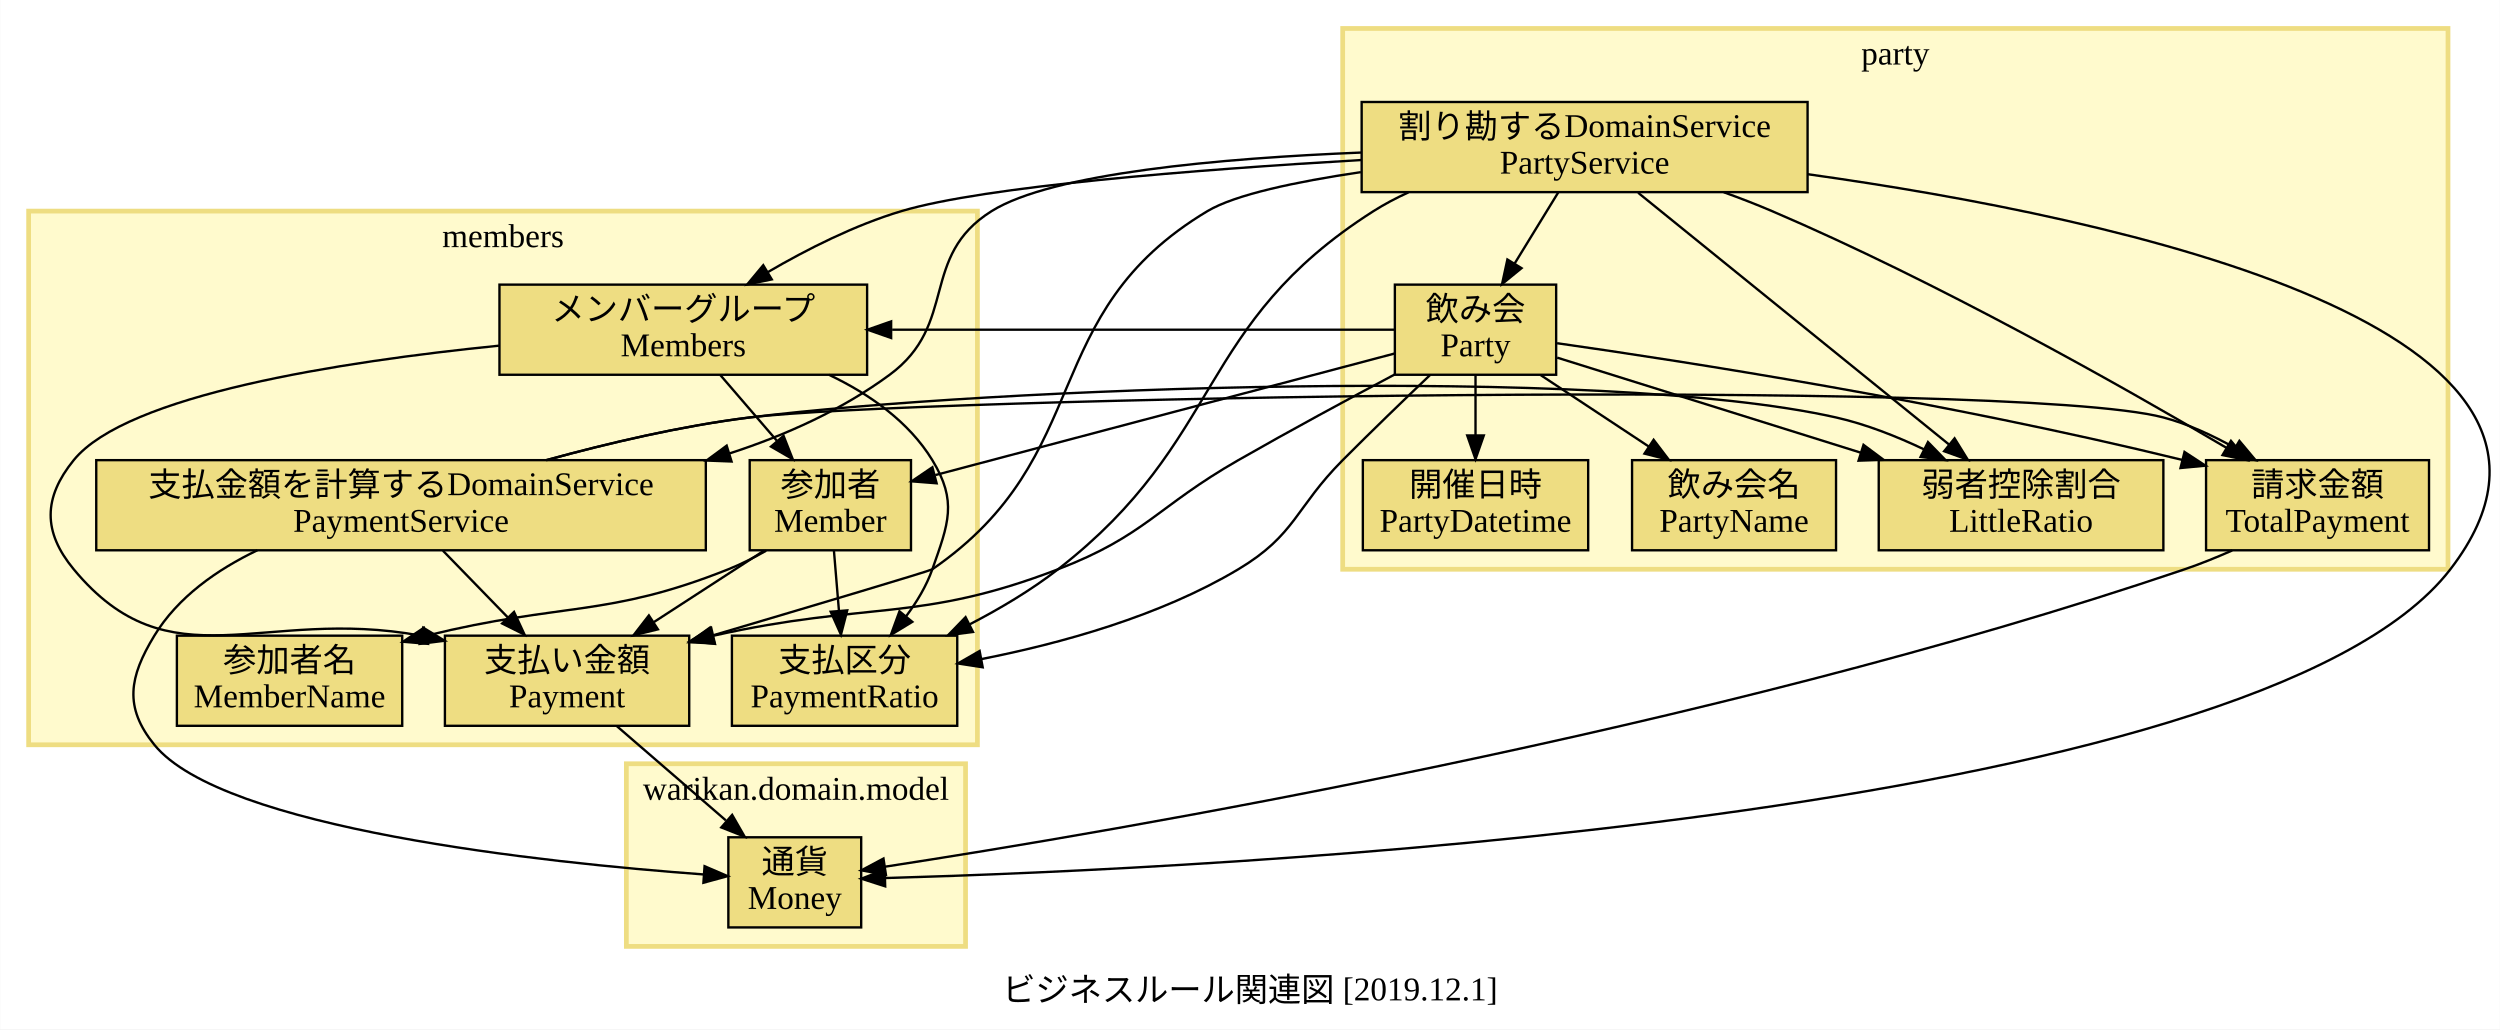
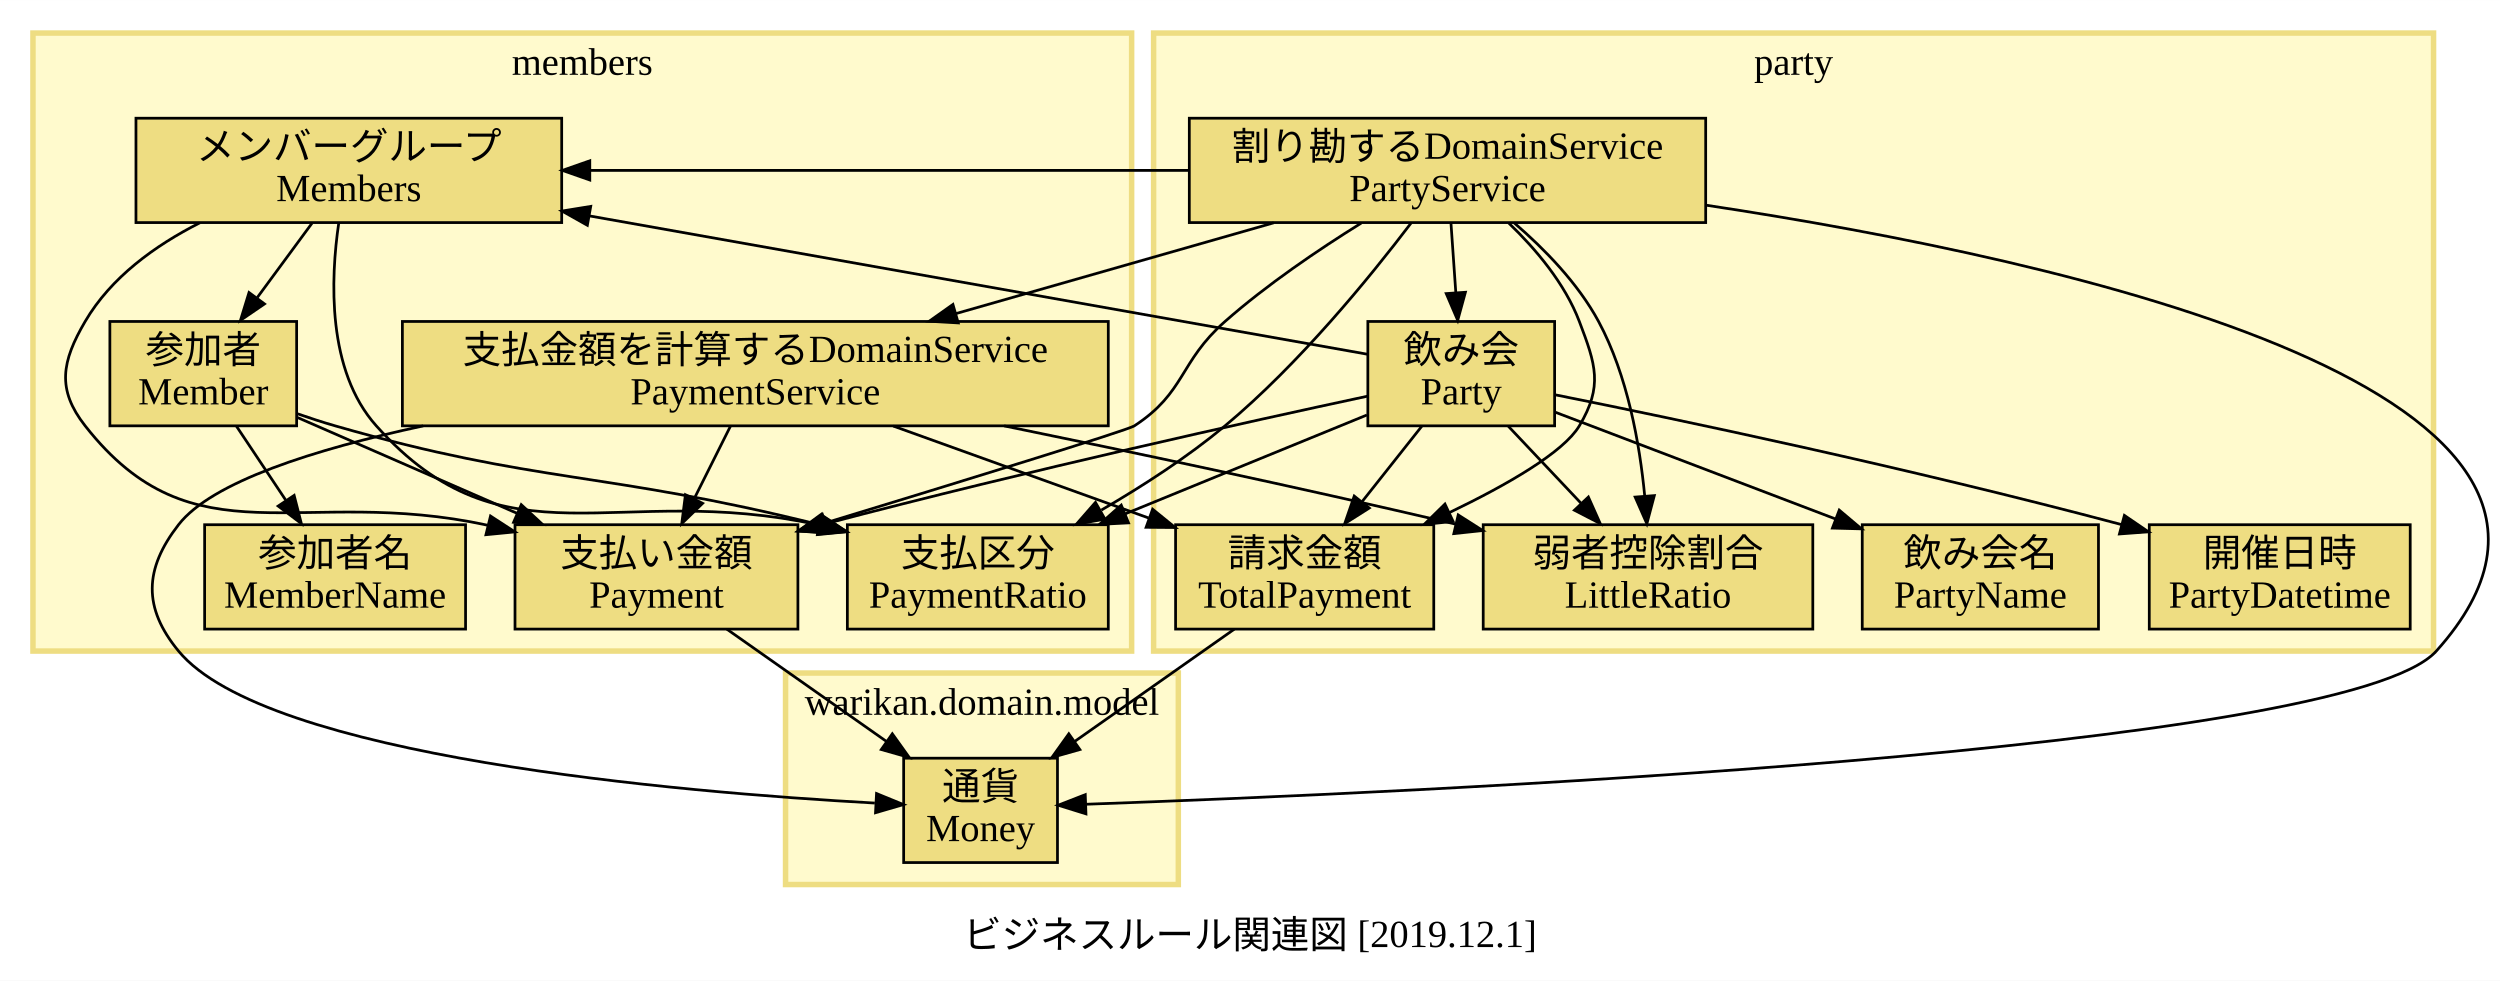
- <svg xmlns="http://www.w3.org/2000/svg" width="1054px" height="434px" viewBox="0.00 0.00 1053.85 434.00">
-   <g id="graph0" class="graph" transform=" rotate(0) translate(4 430)">
-     <polygon fill="white" stroke="transparent" points="-4,4 -4,-430 1049.85,-430 1049.85,4 -4,4" />
-     <text text-anchor="middle" x="522.92" y="-7.8" font-family="Times New Roman,serif" font-size="14.00">ビジネスルール関連図 [2019.12.1]</text>
+ <svg xmlns="http://www.w3.org/2000/svg" width="910px" height="357px" viewBox="0.00 0.00 910.19 357.00">
+   <g id="graph0" class="graph" transform=" rotate(0) translate(4 353)">
+     <polygon fill="white" stroke="transparent" points="-4,4 -4,-353 906.19,-353 906.19,4 -4,4" />
+     <text text-anchor="middle" x="451.1" y="-7.8" font-family="Times New Roman,serif" font-size="14.00">ビジネスルール関連図 [2019.12.1]</text>
    <g id="clust2" class="cluster">
-       <polygon fill="lemonchiffon" stroke="#eedd82" stroke-width="2" points="260,-31 260,-108 403,-108 403,-31 260,-31" />
-       <text text-anchor="middle" x="331.5" y="-92.8" font-family="Times New Roman,serif" font-size="14.00">warikan.domain.model</text>
+       <polygon fill="lemonchiffon" stroke="#eedd82" stroke-width="2" points="282,-31 282,-108 425,-108 425,-31 282,-31" />
+       <text text-anchor="middle" x="353.5" y="-92.8" font-family="Times New Roman,serif" font-size="14.00">warikan.domain.model</text>
    </g>
    <g id="clust1" class="cluster">
      <polygon fill="lemonchiffon" stroke="#eedd82" stroke-width="2" points="8,-116 8,-341 408,-341 408,-116 8,-116" />
      <text text-anchor="middle" x="208" y="-325.8" font-family="Times New Roman,serif" font-size="14.00">members</text>
    </g>
    <g id="clust3" class="cluster">
-       <polygon fill="lemonchiffon" stroke="#eedd82" stroke-width="2" points="562,-190 562,-418 1028,-418 1028,-190 562,-190" />
-       <text text-anchor="middle" x="795" y="-402.8" font-family="Times New Roman,serif" font-size="14.00">party</text>
+       <polygon fill="lemonchiffon" stroke="#eedd82" stroke-width="2" points="416,-116 416,-341 882,-341 882,-116 416,-116" />
+       <text text-anchor="middle" x="649" y="-325.8" font-family="Times New Roman,serif" font-size="14.00">party</text>
    </g>
    <g id="node1" class="node">
-       <polygon fill="#eedd82" stroke="black" points="380,-236 312,-236 312,-198 380,-198 380,-236" />
-       <text text-anchor="middle" x="346" y="-220.8" font-family="Times New Roman,serif" font-size="14.00">参加者</text>
-       <text text-anchor="middle" x="346" y="-205.8" font-family="Times New Roman,serif" font-size="14.00">Member</text>
+       <polygon fill="#eedd82" stroke="black" points="104,-236 36,-236 36,-198 104,-198 104,-236" />
+       <text text-anchor="middle" x="70" y="-220.8" font-family="Times New Roman,serif" font-size="14.00">参加者</text>
+       <text text-anchor="middle" x="70" y="-205.8" font-family="Times New Roman,serif" font-size="14.00">Member</text>
    </g>
    <g id="node2" class="node">
      <polygon fill="#eedd82" stroke="black" points="165.5,-162 70.5,-162 70.5,-124 165.5,-124 165.5,-162" />
      <text text-anchor="middle" x="118" y="-146.8" font-family="Times New Roman,serif" font-size="14.00">参加者名</text>
      <text text-anchor="middle" x="118" y="-131.8" font-family="Times New Roman,serif" font-size="14.00">MemberName</text>
    </g>
    <g id="edge1" class="edge">
-       <path fill="none" stroke="black" d="M318.94,-197.82C313.8,-194.9 308.35,-192.13 303,-190 251.76,-169.56 233.23,-176.18 175.77,-162.01" />
-       <polygon fill="black" stroke="black" points="176.36,-158.55 165.8,-159.44 174.61,-165.33 176.36,-158.55" />
+       <path fill="none" stroke="black" d="M82.11,-197.83C87.53,-189.71 94.02,-179.96 99.99,-171.01" />
+       <polygon fill="black" stroke="black" points="103.09,-172.68 105.72,-162.41 97.27,-168.79 103.09,-172.68" />
    </g>
    <g id="node4" class="node">
      <polygon fill="#eedd82" stroke="black" points="286.5,-162 183.5,-162 183.5,-124 286.5,-124 286.5,-162" />
      <text text-anchor="middle" x="235" y="-146.8" font-family="Times New Roman,serif" font-size="14.00">支払い金額</text>
      <text text-anchor="middle" x="235" y="-131.8" font-family="Times New Roman,serif" font-size="14.00">Payment</text>
    </g>
    <g id="edge2" class="edge">
-       <path fill="none" stroke="black" d="M317.99,-197.83C303.92,-188.71 286.71,-177.54 271.61,-167.74" />
-       <polygon fill="black" stroke="black" points="273.3,-164.67 263,-162.16 269.49,-170.54 273.3,-164.67" />
+       <path fill="none" stroke="black" d="M104.19,-201.08C127.31,-190.99 158.24,-177.49 184.22,-166.16" />
+       <polygon fill="black" stroke="black" points="185.78,-169.3 193.55,-162.09 182.98,-162.88 185.78,-169.3" />
    </g>
    <g id="node5" class="node">
      <polygon fill="#eedd82" stroke="black" points="399.5,-162 304.5,-162 304.5,-124 399.5,-124 399.5,-162" />
      <text text-anchor="middle" x="352" y="-146.8" font-family="Times New Roman,serif" font-size="14.00">支払区分</text>
      <text text-anchor="middle" x="352" y="-131.8" font-family="Times New Roman,serif" font-size="14.00">PaymentRatio</text>
    </g>
    <g id="edge3" class="edge">
-       <path fill="none" stroke="black" d="M347.51,-197.83C348.16,-190.13 348.92,-180.97 349.63,-172.42" />
-       <polygon fill="black" stroke="black" points="353.12,-172.67 350.47,-162.41 346.15,-172.09 353.12,-172.67" />
+       <path fill="none" stroke="black" d="M104.13,-202.45C108.75,-200.84 113.47,-199.3 118,-198 192.14,-176.7 215.47,-181.67 294.31,-162.01" />
+       <polygon fill="black" stroke="black" points="295.39,-165.35 304.21,-159.49 293.66,-158.57 295.39,-165.35" />
    </g>
    <g id="node3" class="node">
-       <polygon fill="#eedd82" stroke="black" points="361.5,-310 206.5,-310 206.5,-272 361.5,-272 361.5,-310" />
-       <text text-anchor="middle" x="284" y="-294.8" font-family="Times New Roman,serif" font-size="14.00">メンバーグループ</text>
-       <text text-anchor="middle" x="284" y="-279.8" font-family="Times New Roman,serif" font-size="14.00">Members</text>
+       <polygon fill="#eedd82" stroke="black" points="200.5,-310 45.5,-310 45.5,-272 200.5,-272 200.5,-310" />
+       <text text-anchor="middle" x="123" y="-294.8" font-family="Times New Roman,serif" font-size="14.00">メンバーグループ</text>
+       <text text-anchor="middle" x="123" y="-279.8" font-family="Times New Roman,serif" font-size="14.00">Members</text>
    </g>
    <g id="edge4" class="edge">
-       <path fill="none" stroke="black" d="M299.65,-271.83C306.86,-263.45 315.56,-253.35 323.46,-244.17" />
-       <polygon fill="black" stroke="black" points="326.27,-246.27 330.14,-236.41 320.97,-241.71 326.27,-246.27" />
+       <path fill="none" stroke="black" d="M109.63,-271.83C103.58,-263.62 96.32,-253.76 89.68,-244.73" />
+       <polygon fill="black" stroke="black" points="92.3,-242.39 83.55,-236.41 86.66,-246.54 92.3,-242.39" />
    </g>
    <g id="edge5" class="edge">
-       <path fill="none" stroke="black" d="M206.28,-284.26C139.07,-277.49 49.3,-263.48 27,-236 14.12,-220.13 13.96,-205.74 27,-190 67.71,-140.87 106.18,-174.37 173.27,-162.03" />
-       <polygon fill="black" stroke="black" points="174.34,-165.38 183.38,-159.86 172.87,-158.53 174.34,-165.38" />
+       <path fill="none" stroke="black" d="M68.74,-271.91C52.41,-263.64 36.36,-252.01 27,-236 18.47,-221.42 16.57,-211.29 27,-198 66.66,-147.46 105.41,-176.61 173.64,-161.79" />
+       <polygon fill="black" stroke="black" points="174.58,-165.16 183.46,-159.39 172.92,-158.36 174.58,-165.16" />
    </g>
    <g id="edge6" class="edge">
-       <path fill="none" stroke="black" d="M345.42,-271.99C362.5,-263.85 379.07,-252.27 389,-236 399.65,-218.55 395.79,-209.28 389,-190 386.52,-182.96 382.45,-176.19 377.9,-170.13" />
-       <polygon fill="black" stroke="black" points="380.55,-167.83 371.5,-162.32 375.14,-172.27 380.55,-167.83" />
+       <path fill="none" stroke="black" d="M119.35,-271.99C116.32,-251.45 115,-218.11 133,-198 180.08,-145.41 220.18,-178.02 294.04,-161.91" />
+       <polygon fill="black" stroke="black" points="295.31,-165.2 304.19,-159.43 293.65,-158.4 295.31,-165.2" />
    </g>
    <g id="node7" class="node">
-       <polygon fill="#eedd82" stroke="black" points="359,-77 303,-77 303,-39 359,-39 359,-77" />
-       <text text-anchor="middle" x="331" y="-61.8" font-family="Times New Roman,serif" font-size="14.00">通貨</text>
-       <text text-anchor="middle" x="331" y="-46.8" font-family="Times New Roman,serif" font-size="14.00">Money</text>
+       <polygon fill="#eedd82" stroke="black" points="381,-77 325,-77 325,-39 381,-39 381,-77" />
+       <text text-anchor="middle" x="353" y="-61.8" font-family="Times New Roman,serif" font-size="14.00">通貨</text>
+       <text text-anchor="middle" x="353" y="-46.8" font-family="Times New Roman,serif" font-size="14.00">Money</text>
    </g>
    <g id="edge7" class="edge">
-       <path fill="none" stroke="black" d="M255.83,-123.99C269.32,-112.32 287.09,-96.97 301.96,-84.11" />
-       <polygon fill="black" stroke="black" points="304.6,-86.45 309.88,-77.26 300.02,-81.15 304.6,-86.45" />
+       <path fill="none" stroke="black" d="M260.6,-123.99C277.65,-112 300.24,-96.11 318.82,-83.04" />
+       <polygon fill="black" stroke="black" points="320.87,-85.88 327.04,-77.26 316.85,-80.15 320.87,-85.88" />
    </g>
    <g id="node6" class="node">
-       <polygon fill="#eedd82" stroke="black" points="293.5,-236 36.5,-236 36.5,-198 293.5,-198 293.5,-236" />
-       <text text-anchor="middle" x="165" y="-220.8" font-family="Times New Roman,serif" font-size="14.00">支払金額を計算するDomainService</text>
-       <text text-anchor="middle" x="165" y="-205.8" font-family="Times New Roman,serif" font-size="14.00">PaymentService</text>
+       <polygon fill="#eedd82" stroke="black" points="399.5,-236 142.5,-236 142.5,-198 399.5,-198 399.5,-236" />
+       <text text-anchor="middle" x="271" y="-220.8" font-family="Times New Roman,serif" font-size="14.00">支払金額を計算するDomainService</text>
+       <text text-anchor="middle" x="271" y="-205.8" font-family="Times New Roman,serif" font-size="14.00">PaymentService</text>
    </g>
    <g id="edge9" class="edge">
-       <path fill="none" stroke="black" d="M182.66,-197.83C190.97,-189.28 201.03,-178.94 210.09,-169.62" />
-       <polygon fill="black" stroke="black" points="212.64,-172.02 217.1,-162.41 207.62,-167.14 212.64,-172.02" />
+       <path fill="none" stroke="black" d="M261.92,-197.83C257.94,-189.88 253.18,-180.37 248.79,-171.57" />
+       <polygon fill="black" stroke="black" points="251.81,-169.79 244.21,-162.41 245.55,-172.92 251.81,-169.79" />
    </g>
    <g id="edge8" class="edge">
-       <path fill="none" stroke="black" d="M104.42,-198C87.41,-189.84 70.88,-178.26 61,-162 50.38,-144.53 48.12,-131.88 61,-116 89.71,-80.59 224.96,-66.33 292.47,-61.34" />
-       <polygon fill="black" stroke="black" points="292.97,-64.81 302.7,-60.62 292.48,-57.83 292.97,-64.81" />
+       <path fill="none" stroke="black" d="M150.07,-197.98C110.26,-189.4 73.05,-177.54 61,-162 48.47,-145.84 48,-131.78 61,-116 92.7,-77.51 242.7,-64.65 314.51,-60.66" />
+       <polygon fill="black" stroke="black" points="315.12,-64.13 324.92,-60.11 314.75,-57.14 315.12,-64.13" />
    </g>
    <g id="node8" class="node">
-       <polygon fill="#eedd82" stroke="black" points="908,-236 788,-236 788,-198 908,-198 908,-236" />
-       <text text-anchor="middle" x="848" y="-220.8" font-family="Times New Roman,serif" font-size="14.00">弱者控除割合</text>
-       <text text-anchor="middle" x="848" y="-205.8" font-family="Times New Roman,serif" font-size="14.00">LittleRatio</text>
+       <polygon fill="#eedd82" stroke="black" points="656,-162 536,-162 536,-124 656,-124 656,-162" />
+       <text text-anchor="middle" x="596" y="-146.8" font-family="Times New Roman,serif" font-size="14.00">弱者控除割合</text>
+       <text text-anchor="middle" x="596" y="-131.8" font-family="Times New Roman,serif" font-size="14.00">LittleRatio</text>
    </g>
    <g id="edge10" class="edge">
-       <path fill="none" stroke="black" d="M226.23,-236C252.37,-243.17 283.4,-250.46 312,-254 413.01,-266.52 670.71,-276.36 770,-254 782.58,-251.17 795.51,-246.06 807.13,-240.53" />
-       <polygon fill="black" stroke="black" points="808.76,-243.63 816.15,-236.04 805.63,-237.37 808.76,-243.63" />
+       <path fill="none" stroke="black" d="M361.57,-197.98C408.06,-188.47 465.82,-176.27 525.8,-162.24" />
+       <polygon fill="black" stroke="black" points="526.9,-165.57 535.83,-159.88 525.3,-158.76 526.9,-165.57" />
    </g>
    <g id="node13" class="node">
-       <polygon fill="#eedd82" stroke="black" points="1020,-236 926,-236 926,-198 1020,-198 1020,-236" />
-       <text text-anchor="middle" x="973" y="-220.8" font-family="Times New Roman,serif" font-size="14.00">請求金額</text>
-       <text text-anchor="middle" x="973" y="-205.8" font-family="Times New Roman,serif" font-size="14.00">TotalPayment</text>
+       <polygon fill="#eedd82" stroke="black" points="518,-162 424,-162 424,-124 518,-124 518,-162" />
+       <text text-anchor="middle" x="471" y="-146.8" font-family="Times New Roman,serif" font-size="14.00">請求金額</text>
+       <text text-anchor="middle" x="471" y="-131.8" font-family="Times New Roman,serif" font-size="14.00">TotalPayment</text>
    </g>
    <g id="edge11" class="edge">
-       <path fill="none" stroke="black" d="M226.23,-236C252.37,-243.17 283.4,-250.46 312,-254 377.72,-262.14 843.98,-270.94 908,-254 918.37,-251.26 928.81,-246.43 938.21,-241.15" />
-       <polygon fill="black" stroke="black" points="940.05,-244.13 946.85,-236.01 936.47,-238.11 940.05,-244.13" />
+       <path fill="none" stroke="black" d="M321.21,-197.92C349.49,-187.74 384.89,-175 414.18,-164.45" />
+       <polygon fill="black" stroke="black" points="415.64,-167.65 423.86,-160.97 413.27,-161.06 415.64,-167.65" />
    </g>
    <g id="node9" class="node">
-       <polygon fill="#eedd82" stroke="black" points="652,-310 584,-310 584,-272 652,-272 652,-310" />
-       <text text-anchor="middle" x="618" y="-294.8" font-family="Times New Roman,serif" font-size="14.00">飲み会</text>
-       <text text-anchor="middle" x="618" y="-279.8" font-family="Times New Roman,serif" font-size="14.00">Party</text>
+       <polygon fill="#eedd82" stroke="black" points="562,-236 494,-236 494,-198 562,-198 562,-236" />
+       <text text-anchor="middle" x="528" y="-220.8" font-family="Times New Roman,serif" font-size="14.00">飲み会</text>
+       <text text-anchor="middle" x="528" y="-205.8" font-family="Times New Roman,serif" font-size="14.00">Party</text>
    </g>
    <g id="edge12" class="edge">
-       <path fill="none" stroke="black" d="M583.83,-280.95C534.77,-267.97 444.34,-244.03 390.24,-229.71" />
-       <polygon fill="black" stroke="black" points="390.81,-226.24 380.25,-227.07 389.02,-233.01 390.81,-226.24" />
+       <path fill="none" stroke="black" d="M493.88,-224.06C431.98,-235.07 299.36,-258.65 210.66,-274.42" />
+       <polygon fill="black" stroke="black" points="209.84,-271.01 200.61,-276.2 211.07,-277.9 209.84,-271.01" />
    </g>
    <g id="edge13" class="edge">
-       <path fill="none" stroke="black" d="M583.95,-291C513.32,-291 442.68,-291 372.05,-291" />
-       <polygon fill="black" stroke="black" points="371.63,-287.5 361.63,-291 371.63,-294.5 371.63,-287.5" />
+       <path fill="none" stroke="black" d="M493.88,-208.8C450.19,-199.44 371.98,-182.15 296.34,-162.29" />
+       <polygon fill="black" stroke="black" points="297.21,-158.9 286.65,-159.72 295.42,-165.66 297.21,-158.9" />
    </g>
    <g id="edge14" class="edge">
-       <path fill="none" stroke="black" d="M583.98,-272.16C564.53,-261.83 539.75,-248.44 518,-236 483.73,-216.39 478.86,-204.16 442,-190 383.22,-167.41 362.18,-176.61 296.8,-162" />
-       <polygon fill="black" stroke="black" points="297.36,-158.54 286.82,-159.67 295.76,-165.35 297.36,-158.54" />
+       <path fill="none" stroke="black" d="M493.65,-201.95C468.66,-191.73 434.35,-177.69 405.75,-165.99" />
+       <polygon fill="black" stroke="black" points="406.87,-162.67 396.29,-162.12 404.22,-169.14 406.87,-162.67" />
    </g>
    <g id="edge15" class="edge">
-       <path fill="none" stroke="black" d="M598.89,-271.94C587.98,-261.54 574.1,-248.15 562,-236 542.04,-215.95 542.28,-204.52 518,-190 484.97,-170.25 443.2,-158.73 409.82,-152.16" />
-       <polygon fill="black" stroke="black" points="410.23,-148.67 399.76,-150.28 408.94,-155.55 410.23,-148.67" />
+       <path fill="none" stroke="black" d="M545.16,-197.83C553.15,-189.37 562.8,-179.15 571.54,-169.9" />
+       <polygon fill="black" stroke="black" points="574.29,-172.09 578.61,-162.41 569.2,-167.28 574.29,-172.09" />
+     </g>
+     <g id="node10" class="node">
+       <polygon fill="#eedd82" stroke="black" points="873.5,-162 778.5,-162 778.5,-124 873.5,-124 873.5,-162" />
+       <text text-anchor="middle" x="826" y="-146.8" font-family="Times New Roman,serif" font-size="14.00">開催日時</text>
+       <text text-anchor="middle" x="826" y="-131.8" font-family="Times New Roman,serif" font-size="14.00">PartyDatetime</text>
    </g>
    <g id="edge16" class="edge">
-       <path fill="none" stroke="black" d="M652.43,-279.22C686.15,-268.67 738.43,-252.3 780.46,-239.14" />
-       <polygon fill="black" stroke="black" points="781.58,-242.46 790.08,-236.13 779.49,-235.78 781.58,-242.46" />
+       <path fill="none" stroke="black" d="M562.15,-209.31C607.22,-200.26 689.2,-183.1 768.53,-162.01" />
+       <polygon fill="black" stroke="black" points="769.44,-165.39 778.19,-159.42 767.63,-158.63 769.44,-165.39" />
    </g>
-     <g id="node10" class="node">
-       <polygon fill="#eedd82" stroke="black" points="665.5,-236 570.5,-236 570.5,-198 665.5,-198 665.5,-236" />
-       <text text-anchor="middle" x="618" y="-220.8" font-family="Times New Roman,serif" font-size="14.00">開催日時</text>
-       <text text-anchor="middle" x="618" y="-205.8" font-family="Times New Roman,serif" font-size="14.00">PartyDatetime</text>
+     <g id="node11" class="node">
+       <polygon fill="#eedd82" stroke="black" points="760,-162 674,-162 674,-124 760,-124 760,-162" />
+       <text text-anchor="middle" x="717" y="-146.8" font-family="Times New Roman,serif" font-size="14.00">飲み会名</text>
+       <text text-anchor="middle" x="717" y="-131.8" font-family="Times New Roman,serif" font-size="14.00">PartyName</text>
    </g>
    <g id="edge17" class="edge">
-       <path fill="none" stroke="black" d="M618,-271.83C618,-264.13 618,-254.97 618,-246.42" />
-       <polygon fill="black" stroke="black" points="621.5,-246.41 618,-236.41 614.5,-246.41 621.5,-246.41" />
-     </g>
-     <g id="node11" class="node">
-       <polygon fill="#eedd82" stroke="black" points="770,-236 684,-236 684,-198 770,-198 770,-236" />
-       <text text-anchor="middle" x="727" y="-220.8" font-family="Times New Roman,serif" font-size="14.00">飲み会名</text>
-       <text text-anchor="middle" x="727" y="-205.8" font-family="Times New Roman,serif" font-size="14.00">PartyName</text>
+       <path fill="none" stroke="black" d="M562.23,-202.96C590.69,-192.12 631.68,-176.5 664.32,-164.07" />
+       <polygon fill="black" stroke="black" points="665.63,-167.32 673.73,-160.49 663.14,-160.77 665.63,-167.32" />
    </g>
    <g id="edge18" class="edge">
-       <path fill="none" stroke="black" d="M645.51,-271.83C659.32,-262.71 676.23,-251.54 691.05,-241.74" />
-       <polygon fill="black" stroke="black" points="693.09,-244.59 699.5,-236.16 689.23,-238.75 693.09,-244.59" />
+       <path fill="none" stroke="black" d="M513.62,-197.83C507.05,-189.54 499.15,-179.56 491.94,-170.45" />
+       <polygon fill="black" stroke="black" points="494.53,-168.08 485.58,-162.41 489.04,-172.43 494.53,-168.08" />
+     </g>
+     <g id="node12" class="node">
+       <polygon fill="#eedd82" stroke="black" points="617,-310 429,-310 429,-272 617,-272 617,-310" />
+       <text text-anchor="middle" x="523" y="-294.8" font-family="Times New Roman,serif" font-size="14.00">割り勘するDomainService</text>
+       <text text-anchor="middle" x="523" y="-279.8" font-family="Times New Roman,serif" font-size="14.00">PartyService</text>
+     </g>
+     <g id="edge20" class="edge">
+       <path fill="none" stroke="black" d="M428.9,-291C356.26,-291 283.62,-291 210.98,-291" />
+       <polygon fill="black" stroke="black" points="210.73,-287.5 200.73,-291 210.73,-294.5 210.73,-287.5" />
+     </g>
+     <g id="edge21" class="edge">
+       <path fill="none" stroke="black" d="M491.6,-271.82C475.97,-262.1 457.22,-249.4 442,-236 425.21,-221.22 427.73,-210.23 409,-198 406.48,-196.35 345.34,-177.54 296.24,-162.58" />
+       <polygon fill="black" stroke="black" points="297.19,-159.21 286.6,-159.65 295.15,-165.91 297.19,-159.21" />
+     </g>
+     <g id="edge22" class="edge">
+       <path fill="none" stroke="black" d="M509.8,-271.91C494.83,-252.2 468.98,-220.48 442,-198 428.32,-186.6 411.97,-176.04 396.98,-167.33" />
+       <polygon fill="black" stroke="black" points="398.29,-164.05 387.86,-162.16 394.83,-170.14 398.29,-164.05" />
+     </g>
+     <g id="edge23" class="edge">
+       <path fill="none" stroke="black" d="M459.74,-271.92C424.54,-261.87 380.57,-249.31 343.93,-238.84" />
+       <polygon fill="black" stroke="black" points="344.87,-235.47 334.29,-236.08 342.94,-242.2 344.87,-235.47" />
    </g>
    <g id="edge19" class="edge">
-       <path fill="none" stroke="black" d="M652.39,-285.3C706.59,-277.57 815.26,-260.75 916.04,-236.08" />
-       <polygon fill="black" stroke="black" points="916.91,-239.47 925.77,-233.67 915.22,-232.68 916.91,-239.47" />
-     </g>
-     <g id="node12" class="node">
-       <polygon fill="#eedd82" stroke="black" points="758,-387 570,-387 570,-349 758,-349 758,-387" />
-       <text text-anchor="middle" x="664" y="-371.8" font-family="Times New Roman,serif" font-size="14.00">割り勘するDomainService</text>
-       <text text-anchor="middle" x="664" y="-356.8" font-family="Times New Roman,serif" font-size="14.00">PartyService</text>
-     </g>
-     <g id="edge21" class="edge">
-       <path fill="none" stroke="black" d="M569.99,-362.54C500.16,-358.48 411.18,-351.49 376,-341 356.39,-335.15 336.16,-324.92 319.68,-315.3" />
-       <polygon fill="black" stroke="black" points="321.31,-312.2 310.93,-310.06 317.71,-318.2 321.31,-312.2" />
-     </g>
-     <g id="edge22" class="edge">
-       <path fill="none" stroke="black" d="M569.66,-357.43C542.29,-353.38 516.64,-347.96 505,-341 432.37,-297.57 458.7,-237.99 389,-190 387.96,-189.28 338.88,-174.68 296.4,-162.11" />
-       <polygon fill="black" stroke="black" points="297.21,-158.7 286.62,-159.22 295.22,-165.41 297.21,-158.7" />
-     </g>
-     <g id="edge23" class="edge">
-       <path fill="none" stroke="black" d="M589.71,-348.88C584.58,-346.55 579.62,-343.94 575,-341 499.54,-293.01 512.62,-244.87 442,-190 430.74,-181.25 417.56,-173.42 404.81,-166.81" />
-       <polygon fill="black" stroke="black" points="406.14,-163.56 395.64,-162.21 403.01,-169.82 406.14,-163.56" />
+       <path fill="none" stroke="black" d="M617.01,-278.35C749.85,-258.28 967.42,-209.99 883,-116 850.2,-79.49 507.85,-64.35 391.47,-60.23" />
+       <polygon fill="black" stroke="black" points="391.37,-56.73 381.25,-59.88 391.12,-63.72 391.37,-56.73" />
    </g>
    <g id="edge24" class="edge">
-       <path fill="none" stroke="black" d="M569.89,-365.69C510.19,-363.27 439.53,-356.96 414,-341 383.36,-321.85 400.09,-293.43 371,-272 351.03,-257.29 327.38,-246.58 303.34,-238.78" />
-       <polygon fill="black" stroke="black" points="304.35,-235.43 293.76,-235.83 302.29,-242.12 304.35,-235.43" />
-     </g>
-     <g id="edge20" class="edge">
-       <path fill="none" stroke="black" d="M758.01,-356.56C890.32,-338.04 1107.09,-291.41 1029,-190 947.43,-84.07 503.11,-63.6 369.21,-59.82" />
-       <polygon fill="black" stroke="black" points="369.12,-56.32 359.03,-59.55 368.93,-63.32 369.12,-56.32" />
+       <path fill="none" stroke="black" d="M547.19,-271.96C558.24,-262.46 570.51,-249.9 578,-236 588.56,-216.38 592.98,-191.44 594.8,-172.47" />
+       <polygon fill="black" stroke="black" points="598.3,-172.6 595.58,-162.36 591.32,-172.06 598.3,-172.6" />
    </g>
    <g id="edge25" class="edge">
-       <path fill="none" stroke="black" d="M686.56,-348.73C719.48,-322.07 780.76,-272.45 817.62,-242.6" />
-       <polygon fill="black" stroke="black" points="819.97,-245.2 825.54,-236.19 815.57,-239.76 819.97,-245.2" />
+       <path fill="none" stroke="black" d="M524.26,-271.83C524.8,-264.13 525.43,-254.97 526.03,-246.42" />
+       <polygon fill="black" stroke="black" points="529.52,-246.63 526.72,-236.41 522.54,-246.15 529.52,-246.63" />
    </g>
    <g id="edge26" class="edge">
-       <path fill="none" stroke="black" d="M652.86,-348.84C647.37,-339.88 640.63,-328.89 634.54,-318.97" />
-       <polygon fill="black" stroke="black" points="637.4,-316.94 629.19,-310.25 631.44,-320.6 637.4,-316.94" />
+       <path fill="none" stroke="black" d="M545.22,-271.9C555.13,-262.39 565.74,-249.83 571,-236 577,-220.21 579.65,-212.5 571,-198 565.23,-188.33 544.74,-176.55 523.79,-166.47" />
+       <polygon fill="black" stroke="black" points="525.05,-163.19 514.51,-162.11 522.07,-169.53 525.05,-163.19" />
    </g>
    <g id="edge27" class="edge">
-       <path fill="none" stroke="black" d="M722.67,-348.95C729.59,-346.46 736.5,-343.78 743,-341 812.71,-311.16 889.64,-267.72 934.51,-241.25" />
-       <polygon fill="black" stroke="black" points="936.5,-244.14 943.32,-236.03 932.93,-238.12 936.5,-244.14" />
-     </g>
-     <g id="edge28" class="edge">
-       <path fill="none" stroke="black" d="M937.01,-197.92C930.45,-195.02 923.6,-192.24 917,-190 715.77,-121.68 463.43,-79.1 368.98,-64.59" />
-       <polygon fill="black" stroke="black" points="369.45,-61.12 359.04,-63.07 368.4,-68.04 369.45,-61.12" />
+       <path fill="none" stroke="black" d="M445.4,-123.99C428.35,-112 405.76,-96.11 387.18,-83.04" />
+       <polygon fill="black" stroke="black" points="389.15,-80.15 378.96,-77.26 385.13,-85.88 389.15,-80.15" />
    </g>
  </g>
</svg>
